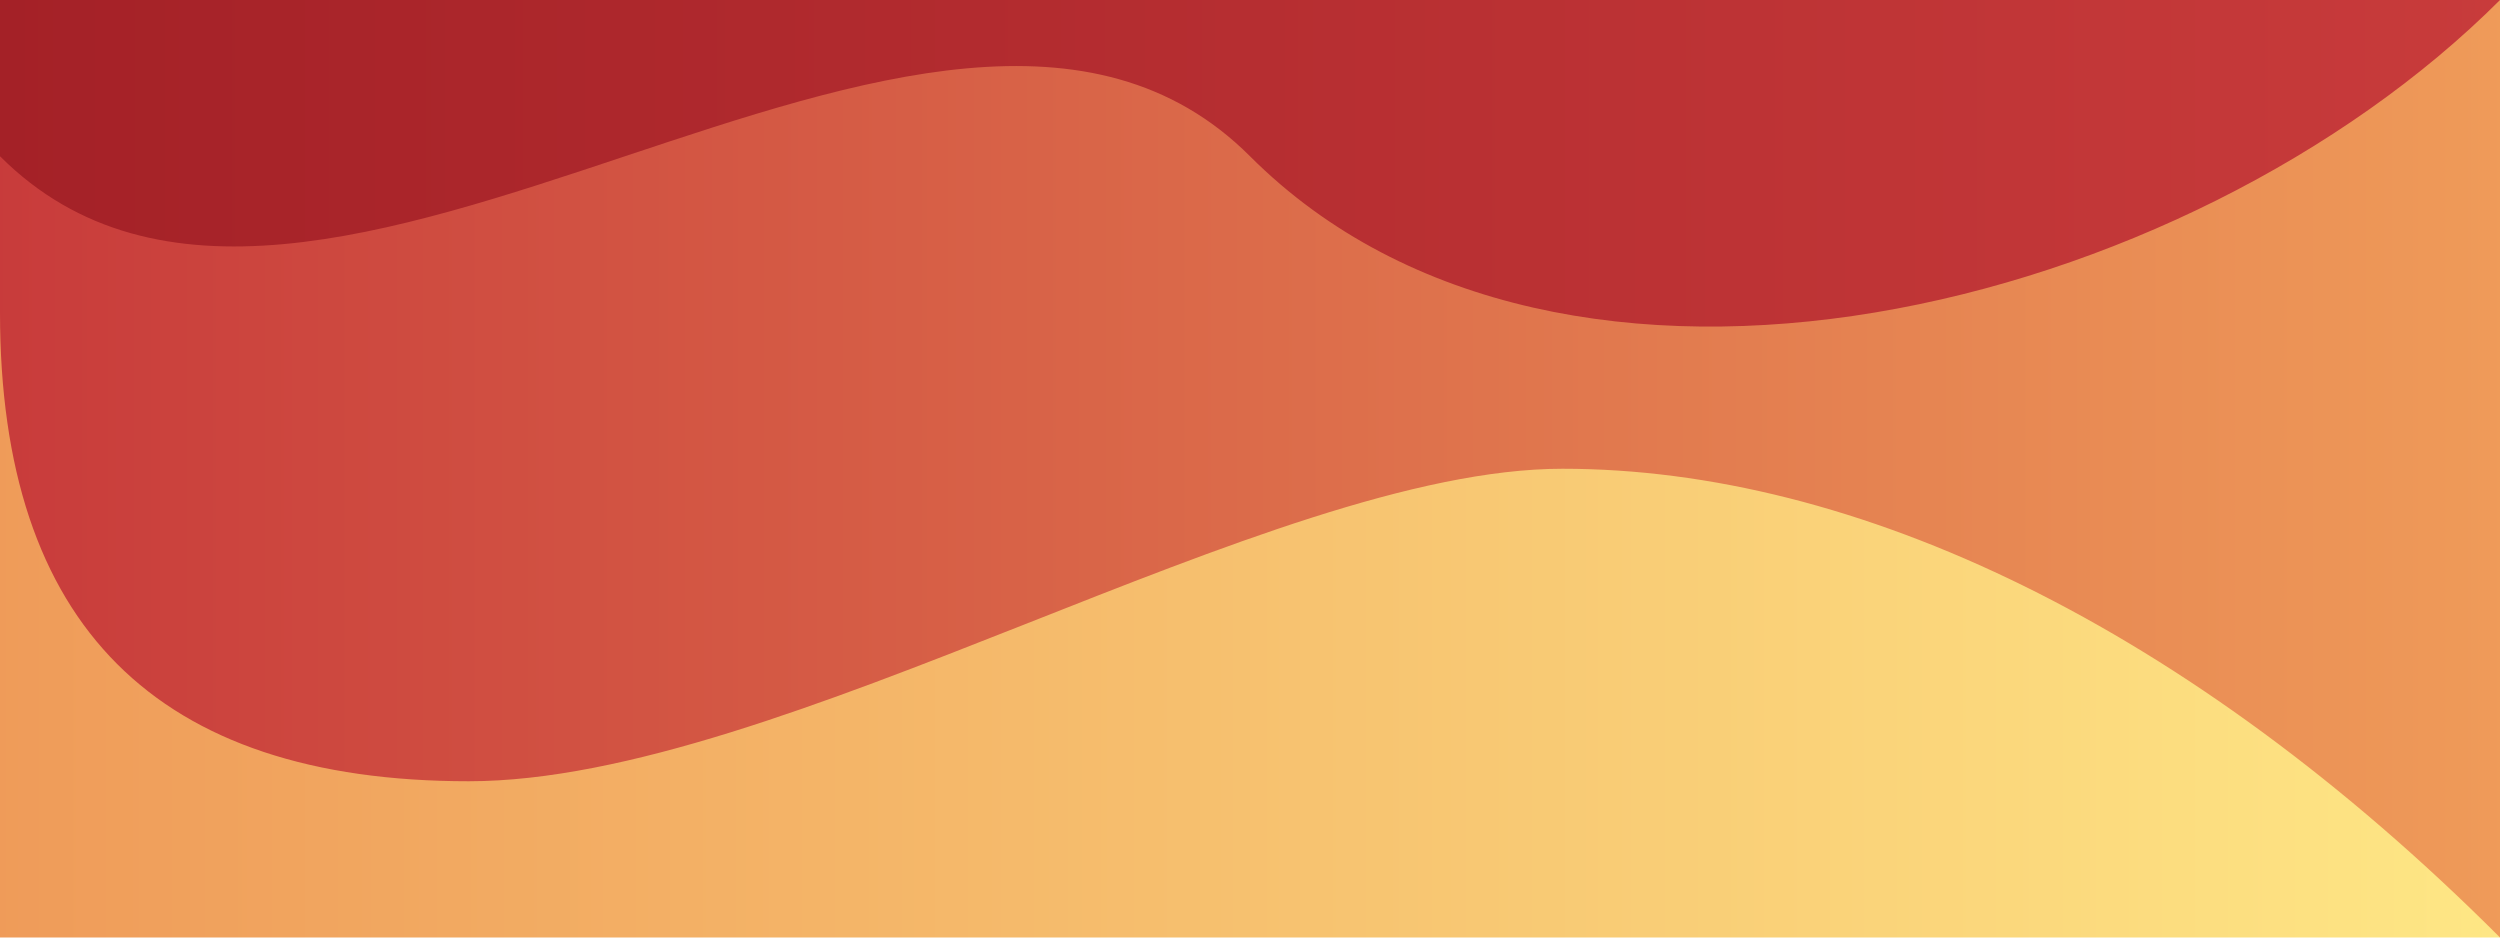
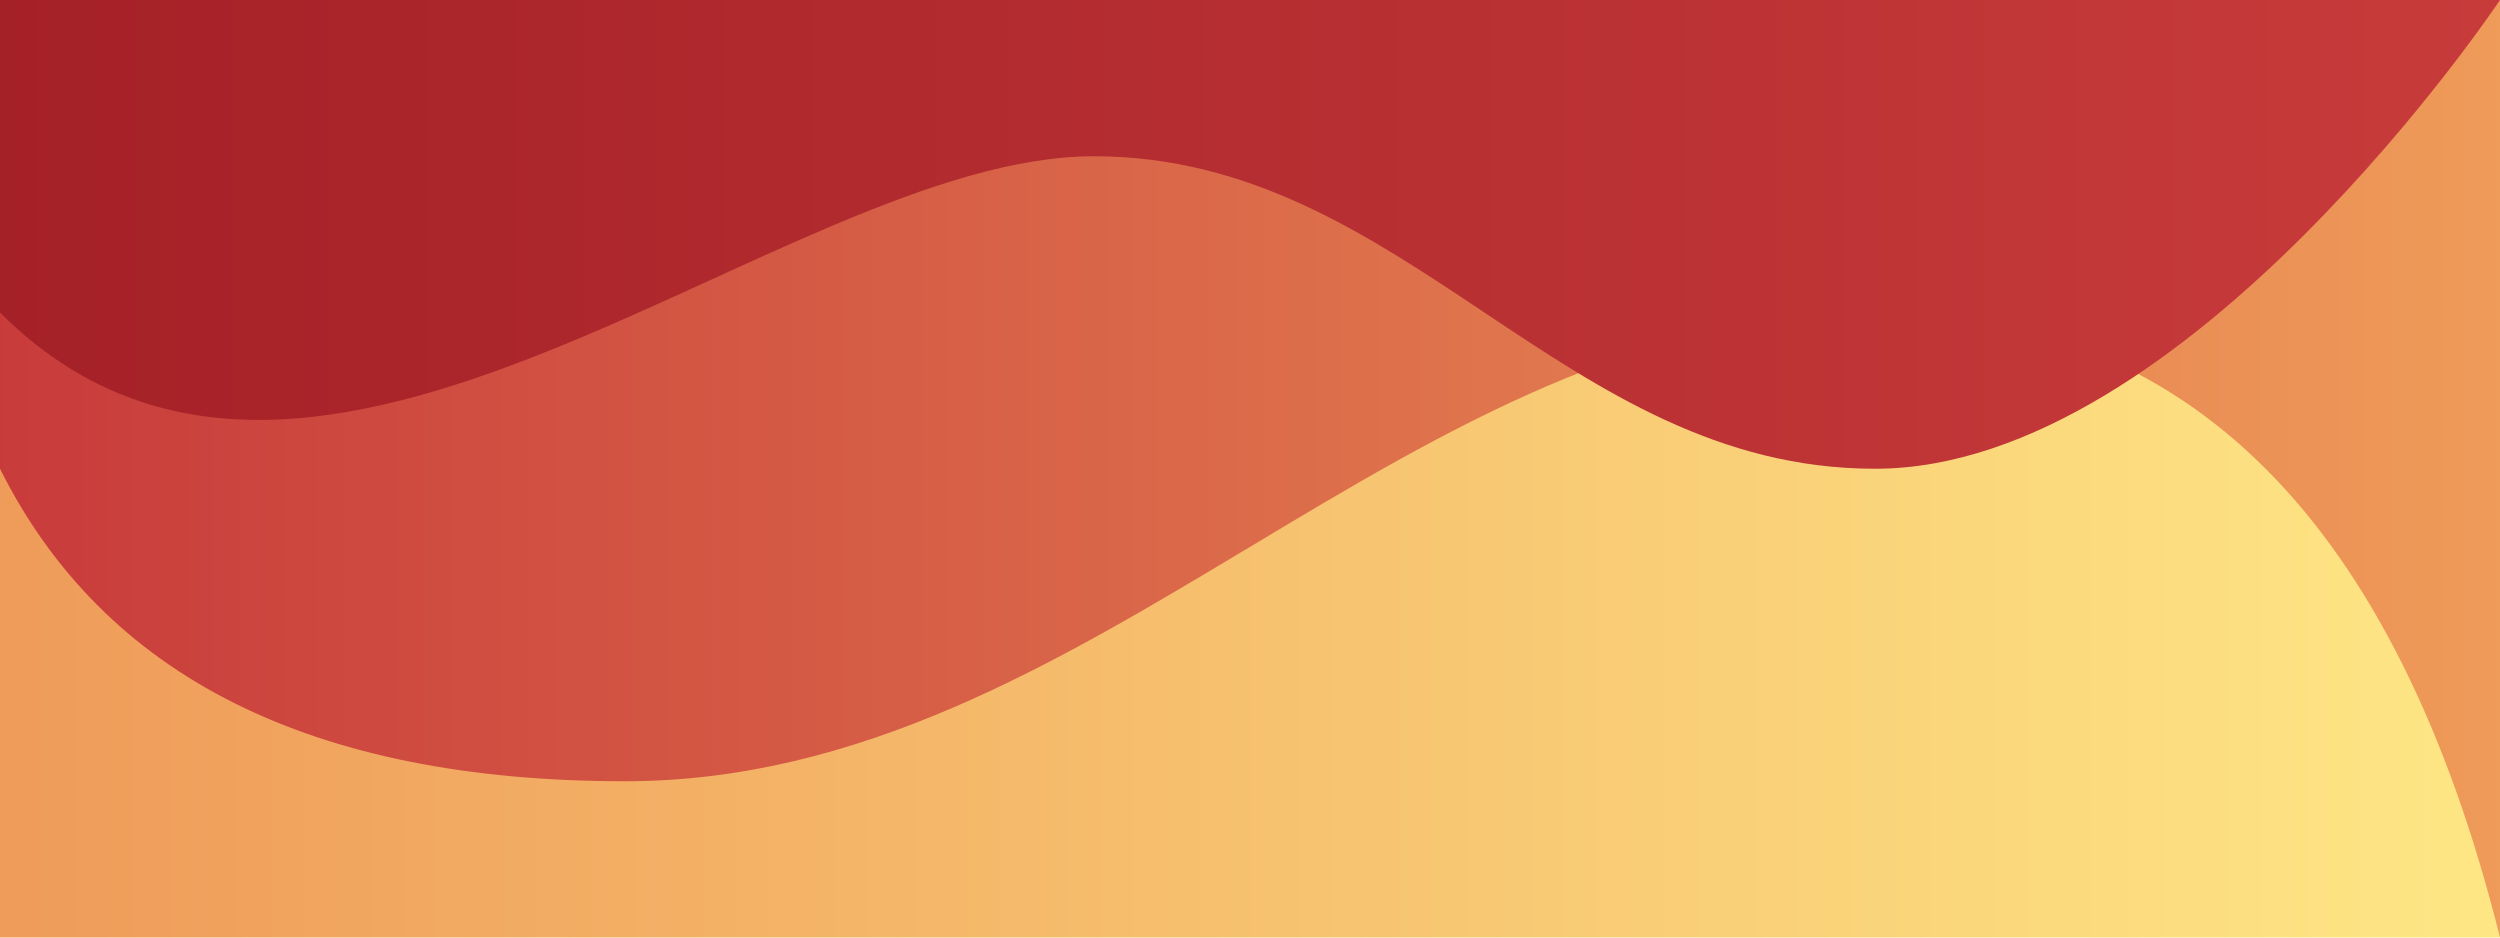
<svg xmlns="http://www.w3.org/2000/svg" width="512px" height="192px" viewBox="0 0 512 192" version="1.1">
  <defs>
    <linearGradient x1="0%" y1="50%" x2="100%" y2="50%" id="linearGradient-1">
      <stop stop-color="#EF9B59" offset="0%" />
      <stop stop-color="#FEE785" offset="100%" />
    </linearGradient>
    <linearGradient x1="-1.11022302e-14%" y1="50%" x2="100%" y2="50%" id="linearGradient-2">
      <stop stop-color="#EF9B59" offset="0%" />
      <stop stop-color="#C83B3B" offset="100%" />
    </linearGradient>
    <linearGradient x1="100%" y1="50%" x2="0%" y2="50%" id="linearGradient-3">
      <stop stop-color="#C83B3B" offset="0%" />
      <stop stop-color="#A42127" offset="100%" />
    </linearGradient>
  </defs>
  <g id="Racing-Post-Abstract" stroke="none" stroke-width="1" fill="none" fill-rule="evenodd">
    <rect id="Rectangle" fill="url(#linearGradient-1)" x="0" y="0" width="512" height="192" />
-     <path d="M-2.38742359e-12,192 C64,128 132.065,96 192,96 C251.935,96 352,160 416,160 C480,160 512,128 512,64 C512,-4.12114787e-13 512,32 512,-4.12114787e-13 C490.667,-7.10542736e-14 320,-7.10542736e-14 -2.38742359e-12,-4.12114787e-13 C-2.36847579e-12,85.333 -2.36847579e-12,149.333 -2.38742359e-12,192 Z" id="Path-3-Copy" fill="url(#linearGradient-2)" fill-rule="nonzero" transform="translate(256, 96) scale(-1, 1) translate(-256, -96) " />
-     <path d="M2.52940361e-26,32 C64,96 192,-32 256,32 C320,96 448,64 512,4.26325641e-14 C469.333,4.26325641e-14 298.667,4.26325641e-14 -2.27373675e-13,4.26325641e-14 C-7.57912251e-14,21.333 2.52940361e-26,32 2.52940361e-26,32 Z" id="Path-3" fill="url(#linearGradient-3)" fill-rule="nonzero" />
+     <path d="M-5.34328137e-12,192 C21.333,106.667 64,64 128,64 C224,64 288,160 384,160 C448,160 490.667,138.667 512,96 C512,53.333 512,21.333 512,-4.12114787e-13 C490.667,-7.10542736e-14 320,-7.10542736e-14 -5.34328137e-12,-4.12114787e-13 L-5.34328137e-12,192 Z" id="Path-3-Copy" fill="url(#linearGradient-2)" fill-rule="nonzero" transform="translate(256, 96) scale(-1, 1) translate(-256, -96) " />
+     <path d="M3.48865847e-26,64 C64,128 160,32 224,32 C288,32 320,96 384,96 C448,96 512,4.97379915e-14 512,4.97379915e-14 C469.333,4.97379915e-14 298.667,4.97379915e-14 -3.41060513e-13,4.97379915e-14 C-7.57912251e-14,21.333 3.78956126e-14,42.667 3.48865847e-26,64 Z" id="Path-3" fill="url(#linearGradient-3)" fill-rule="nonzero" />
  </g>
</svg>
